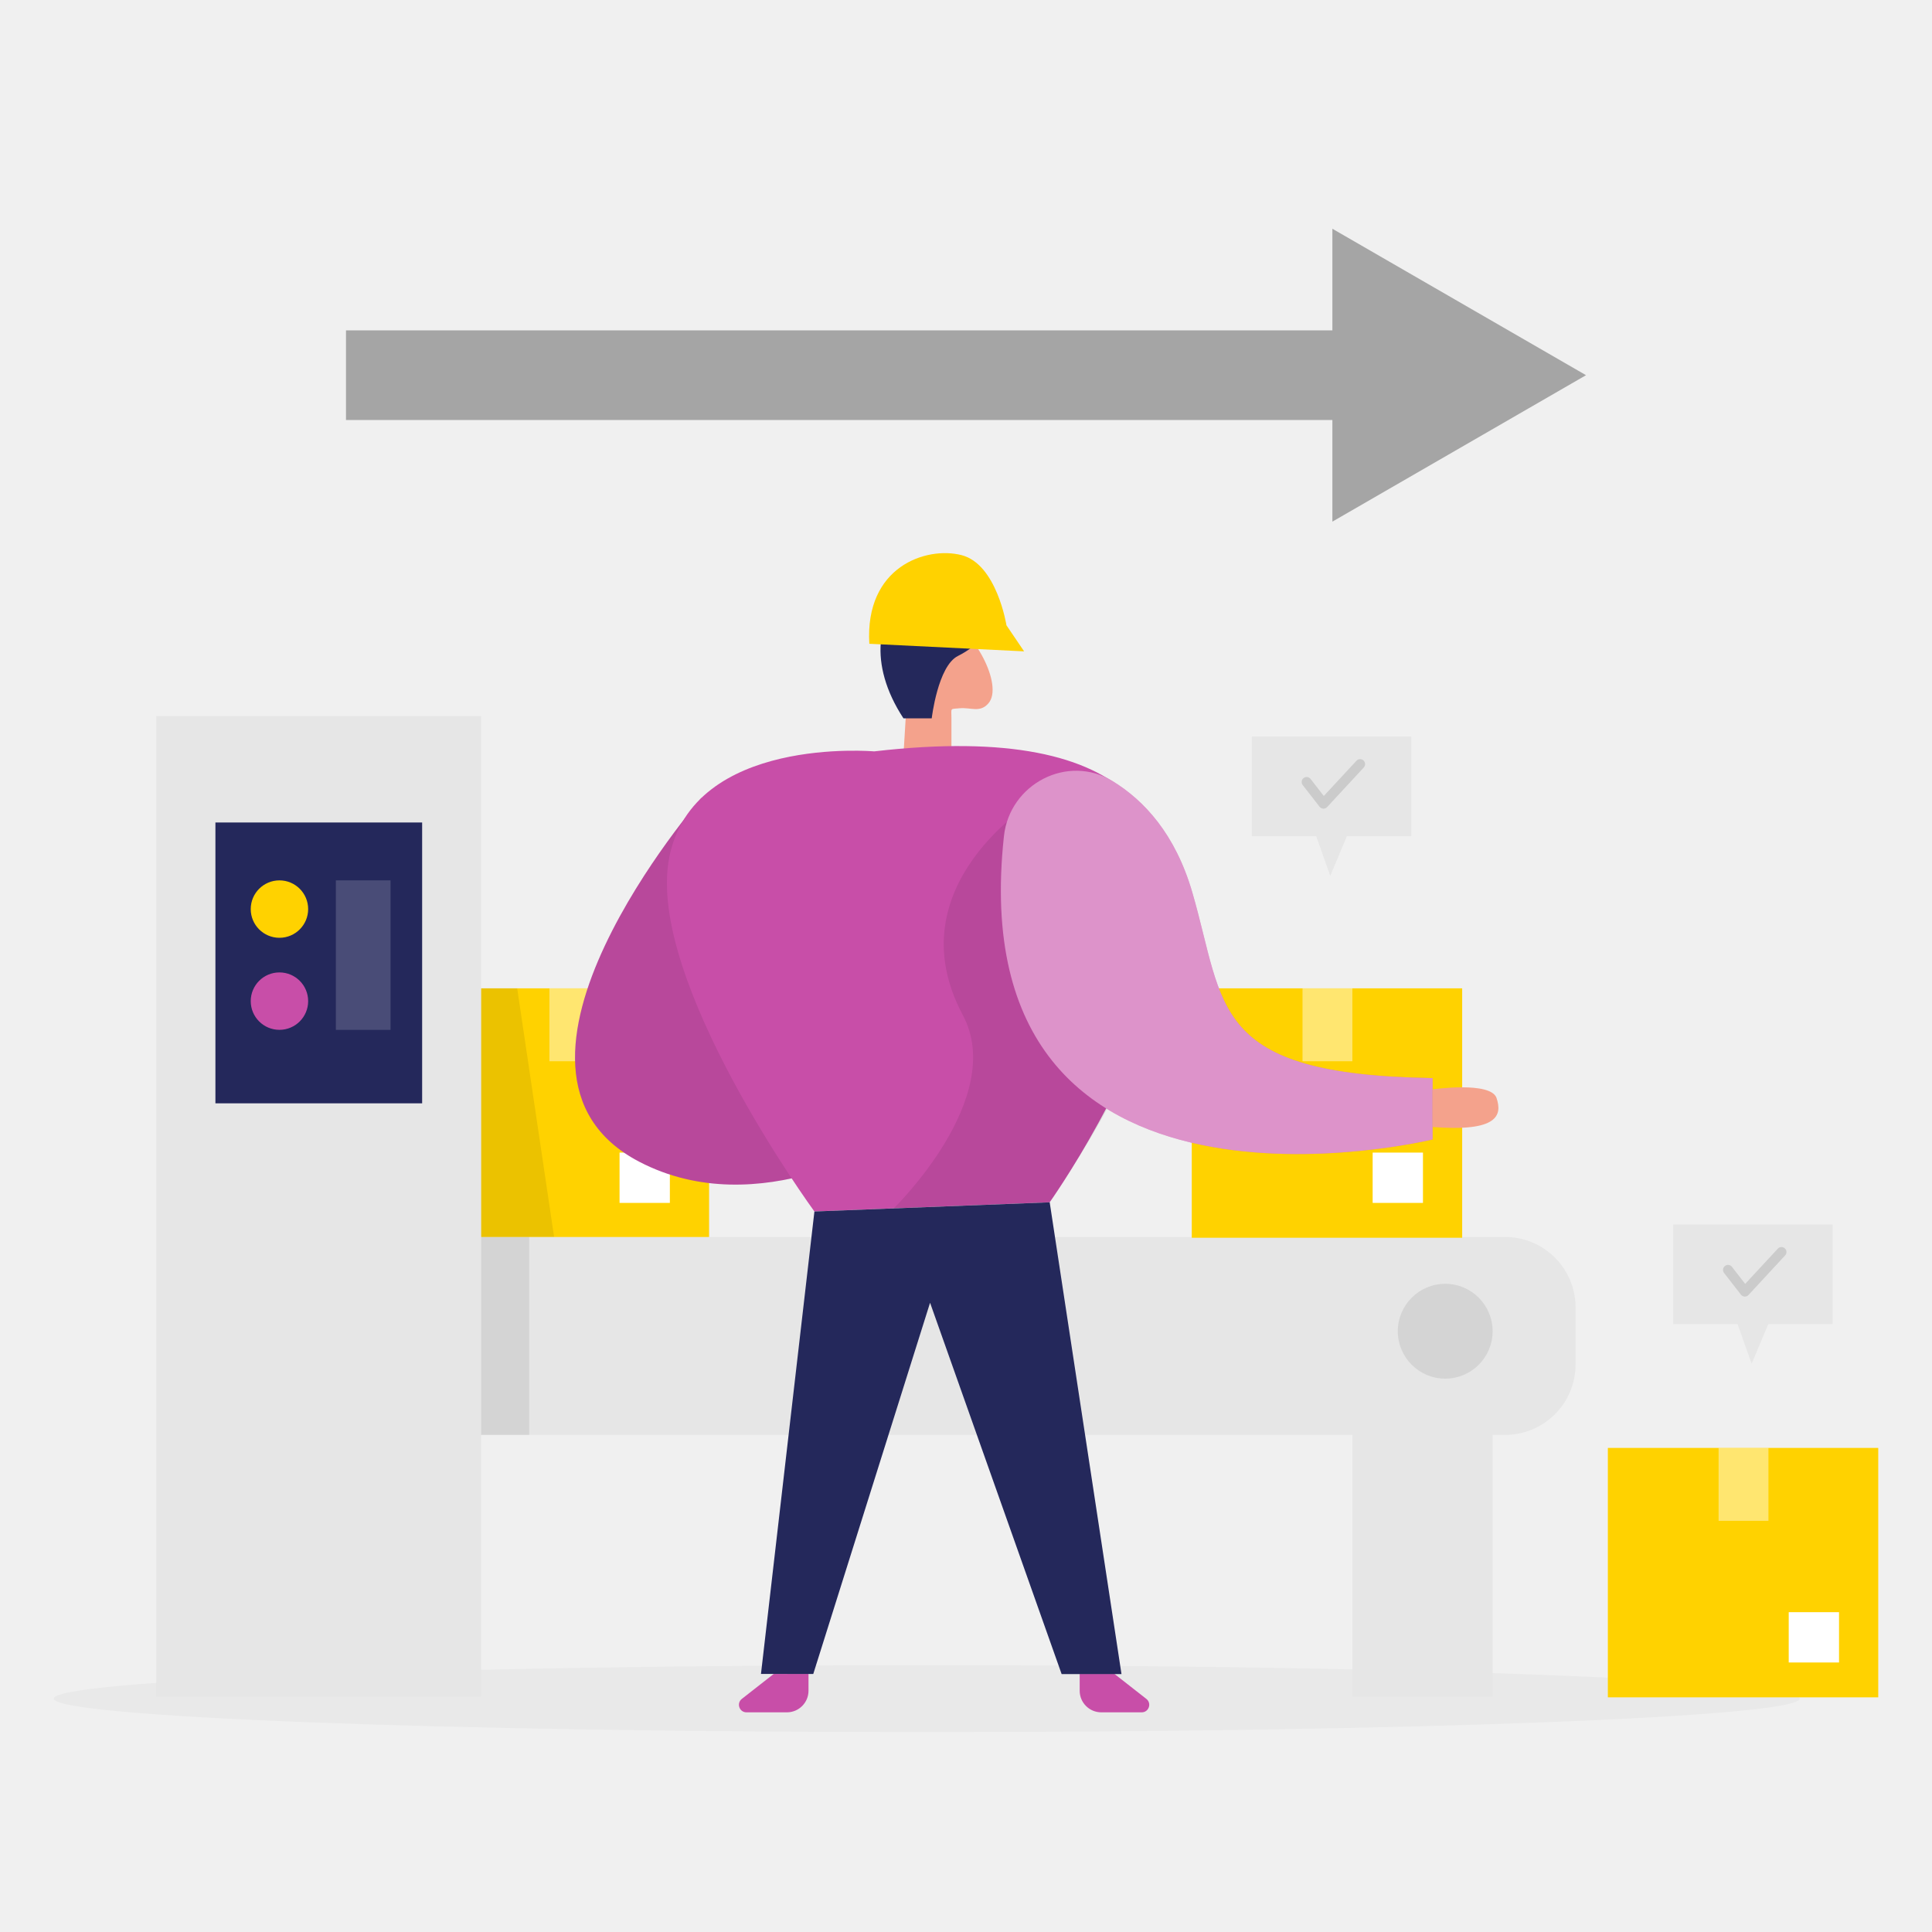
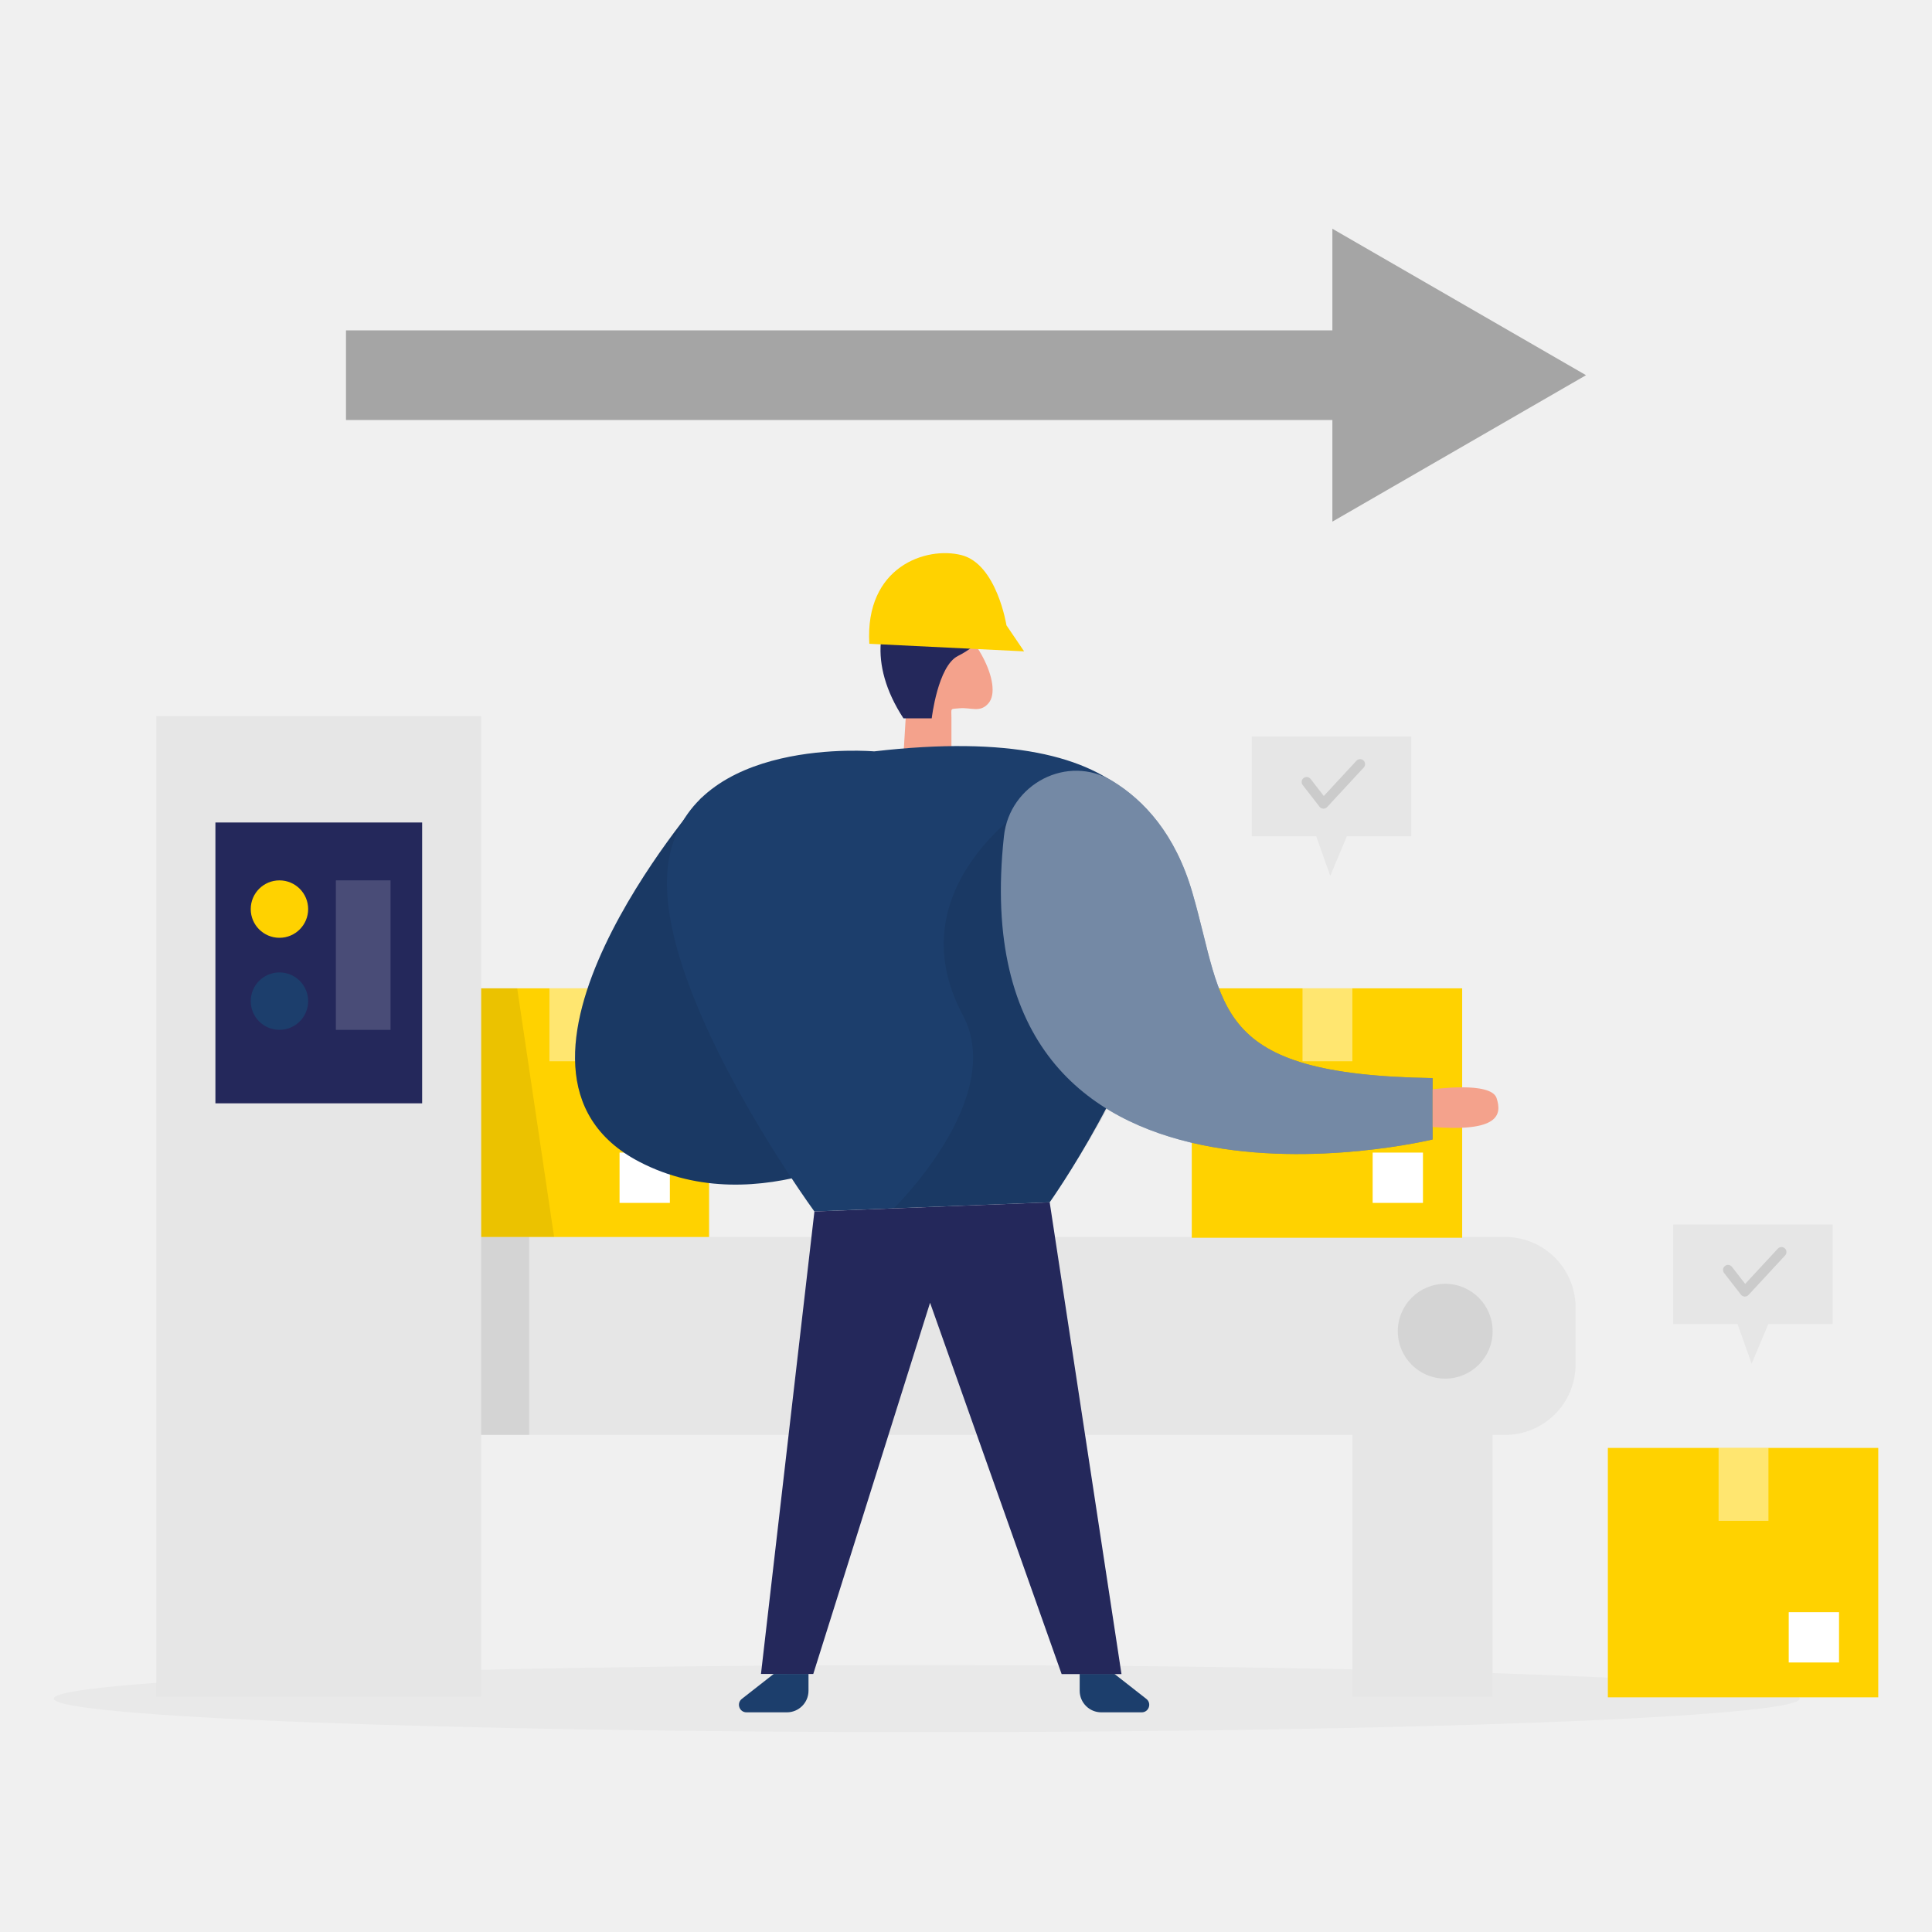
- <svg xmlns="http://www.w3.org/2000/svg" id="_0149_production" viewBox="0 0 500 500" data-imageid="production-line-7" imageName="Production Line" class="illustrations_image" style="width: 166px;">
+ <svg xmlns="http://www.w3.org/2000/svg" transform="scale(1)" id="_0149_production" viewBox="0 0 500 500" class="show_show__wrapper__graphic__5Waiy ">
  <defs>
-     <style>.cls-1_production-line-7{fill:#fff;}.cls-2_production-line-7{opacity:.39;}.cls-2_production-line-7,.cls-3_production-line-7,.cls-4_production-line-7,.cls-5_production-line-7,.cls-6_production-line-7,.cls-7_production-line-7{fill:none;}.cls-8_production-line-7{fill:#f4a28c;}.cls-9_production-line-7{fill:#a5a5a5;}.cls-3_production-line-7{opacity:.17;}.cls-4_production-line-7{opacity:.44;}.cls-10_production-line-7{fill:#e6e6e6;}.cls-5_production-line-7{opacity:.03;}.cls-6_production-line-7{opacity:.08;}.cls-7_production-line-7{opacity:.12;}.cls-11_production-line-7{fill:#24285b;}.cls-12_production-line-7{fill:#000001;}.cls-13_production-line-7{fill:#ffd200;}.cls-14_production-line-7{fill:#68e1fd;}</style>
+     <style>.cls-1{fill:#fff;}.cls-2{opacity:.39;}.cls-2,.cls-3,.cls-4,.cls-5,.cls-6,.cls-7{fill:none;}.cls-8{fill:#f4a28c;}.cls-9{fill:#a5a5a5;}.cls-3{opacity:.17;}.cls-4{opacity:.44;}.cls-10{fill:#e6e6e6;}.cls-5{opacity:.03;}.cls-6{opacity:.08;}.cls-7{opacity:.12;}.cls-11{fill:#24285b;}.cls-12{fill:#000001;}.cls-13{fill:#ffd200;}.cls-14{fill:#1c3e6c;}</style>
  </defs>
-   <g id="box3_production-line-7">
-     <rect class="cls-13_production-line-7" x="113.53" y="255.78" width="69.98" height="64.55" />
-     <g class="cls-4_production-line-7">
-       <rect class="cls-1_production-line-7" x="142.19" y="255.78" width="12.9" height="18.87" />
+   <g id="box3">
+     <rect class="cls-13" x="113.53" y="255.78" width="69.98" height="64.55" />
+     <g class="cls-4">
+       <rect class="cls-1" x="142.19" y="255.78" width="12.9" height="18.87" />
    </g>
-     <rect class="cls-1_production-line-7" x="160.34" y="298.29" width="13.02" height="13.02" />
-     <g class="cls-6_production-line-7">
-       <polygon class="cls-12_production-line-7" points="133.85 255.78 143.4 320.13 113.53 320.13 113.53 255.78 133.85 255.78" />
+     <rect class="cls-1" x="160.34" y="298.29" width="13.02" height="13.02" />
+     <g class="cls-6">
+       <polygon class="cls-12" points="133.85 255.78 143.4 320.13 113.53 320.13 113.53 255.78 133.85 255.78" />
    </g>
  </g>
-   <g id="machine_production-line-7">
-     <rect class="cls-10_production-line-7" x="78.33" y="320.13" width="329.43" height="51.22" rx="18.25" ry="18.25" />
-     <g class="cls-5_production-line-7">
-       <ellipse class="cls-12_production-line-7" cx="239.85" cy="439.6" rx="225.93" ry="8.67" />
+   <g id="machine">
+     <rect class="cls-10" x="78.33" y="320.13" width="329.43" height="51.22" rx="18.25" ry="18.25" />
+     <g class="cls-5">
+       <ellipse class="cls-12" cx="239.85" cy="439.6" rx="225.93" ry="8.67" />
    </g>
-     <rect class="cls-10_production-line-7" x="40.46" y="185.32" width="84.07" height="253.79" />
-     <g class="cls-6_production-line-7">
-       <rect class="cls-12_production-line-7" x="124.53" y="320.13" width="12.42" height="51.22" />
+     <rect class="cls-10" x="40.46" y="185.32" width="84.07" height="253.79" />
+     <g class="cls-6">
+       <rect class="cls-12" x="124.53" y="320.13" width="12.42" height="51.22" />
    </g>
-     <rect class="cls-11_production-line-7" x="55.75" y="212.86" width="53.5" height="72.68" />
-     <circle class="cls-13_production-line-7" cx="72.32" cy="235.27" r="7.43" />
-     <circle class="cls-14_production-line-7 targetColor" cx="72.32" cy="259.09" r="7.43" style="fill: rgb(200, 78, 168);" />
-     <g class="cls-3_production-line-7">
-       <rect class="cls-1_production-line-7" x="86.92" y="227.84" width="14.15" height="38.69" />
+     <rect class="cls-11" x="55.75" y="212.86" width="53.5" height="72.68" />
+     <circle class="cls-13" cx="72.32" cy="235.27" r="7.43" />
+     <circle class="cls-14" cx="72.32" cy="259.09" r="7.43" />
+     <g class="cls-3">
+       <rect class="cls-1" x="86.92" y="227.84" width="14.15" height="38.69" />
    </g>
-     <rect class="cls-10_production-line-7" x="349.99" y="337.89" width="36.3" height="101.23" />
-     <g class="cls-6_production-line-7">
-       <circle class="cls-12_production-line-7" cx="374.02" cy="344.52" r="12.27" />
+     <rect class="cls-10" x="349.99" y="337.89" width="36.3" height="101.23" />
+     <g class="cls-6">
+       <circle class="cls-12" cx="374.02" cy="344.52" r="12.27" />
    </g>
  </g>
-   <g id="box2_production-line-7">
-     <rect class="cls-13_production-line-7" x="308.43" y="255.78" width="69.98" height="64.55" />
-     <g class="cls-4_production-line-7">
-       <rect class="cls-1_production-line-7" x="337.09" y="255.78" width="12.9" height="18.87" />
+   <g id="box2">
+     <rect class="cls-13" x="308.43" y="255.78" width="69.98" height="64.55" />
+     <g class="cls-4">
+       <rect class="cls-1" x="337.09" y="255.78" width="12.9" height="18.87" />
    </g>
-     <rect class="cls-1_production-line-7" x="355.24" y="298.29" width="13.02" height="13.02" />
+     <rect class="cls-1" x="355.24" y="298.29" width="13.02" height="13.02" />
  </g>
-   <g id="box1_production-line-7">
-     <rect class="cls-13_production-line-7" x="416.11" y="374.72" width="69.98" height="64.55" />
-     <g class="cls-4_production-line-7">
-       <rect class="cls-1_production-line-7" x="444.77" y="374.72" width="12.9" height="18.87" />
+   <g id="box1">
+     <rect class="cls-13" x="416.11" y="374.72" width="69.98" height="64.55" />
+     <g class="cls-4">
+       <rect class="cls-1" x="444.77" y="374.72" width="12.9" height="18.87" />
    </g>
-     <rect class="cls-1_production-line-7" x="462.92" y="417.23" width="13.02" height="13.02" />
+     <rect class="cls-1" x="462.92" y="417.23" width="13.02" height="13.02" />
  </g>
-   <g id="person_production-line-7">
-     <path class="cls-14_production-line-7 targetColor" d="m181.55,206.49s-61.29,70.55-16.14,94.15c31.21,16.32,65.9-6.18,65.9-6.18l-49.75-87.98Z" style="fill: rgb(200, 78, 168);" />
-     <g class="cls-6_production-line-7">
-       <path class="cls-12_production-line-7" d="m181.55,206.49s-61.29,70.55-16.14,94.15c31.21,16.32,65.9-6.18,65.9-6.18l-49.75-87.98Z" />
+   <g id="person">
+     <path class="cls-14" d="m181.55,206.49s-61.29,70.55-16.14,94.15c31.21,16.32,65.9-6.18,65.9-6.18l-49.75-87.98Z" />
+     <g class="cls-6">
+       <path class="cls-12" d="m181.55,206.49s-61.29,70.55-16.14,94.15c31.21,16.32,65.9-6.18,65.9-6.18l-49.75-87.98Z" />
    </g>
-     <path class="cls-14_production-line-7 targetColor" d="m288.42,433.21l8.25,6.46c1.46,1.14.65,3.48-1.2,3.48h-10.46c-3.08,0-5.59-2.5-5.59-5.59v-4.35h8.99Z" style="fill: rgb(200, 78, 168);" />
-     <path class="cls-14_production-line-7 targetColor" d="m200.24,433.21l-8.25,6.46c-1.46,1.14-.65,3.48,1.2,3.48h10.46c3.08,0,5.59-2.5,5.59-5.59v-4.35s-8.99,0-8.99,0Z" style="fill: rgb(200, 78, 168);" />
-     <path class="cls-8_production-line-7" d="m233.8,195.61l1.42-23.39s1.67-15.05,9.22-12.33c7.54,2.72,15.4,17.55,11.34,22.16-2.2,2.49-4.5.98-7.45,1.25-2.54.24-2.1-.15-2.1,2.41v8.94l-12.43.95Z" />
-     <path class="cls-14_production-line-7 targetColor" d="m226.29,194.46s-46.96-4.18-53.1,27.51c-6.14,31.69,37.57,91.55,37.57,91.55l60.9-2.37s94.61-132.89-45.37-116.7Z" style="fill: rgb(200, 78, 168);" />
-     <g class="cls-6_production-line-7">
-       <path class="cls-12_production-line-7" d="m267.72,207.26s-36.42,21.98-18.54,55.45c11.47,21.49-17.88,50.01-17.88,50.01l40.36-1.57s14.78-21.92,17.73-30.45c2.95-8.52-21.67-73.45-21.67-73.45Z" />
+     <path class="cls-14" d="m288.42,433.21l8.25,6.46c1.46,1.14.65,3.48-1.2,3.48h-10.46c-3.08,0-5.59-2.5-5.59-5.59v-4.35h8.99Z" />
+     <path class="cls-14" d="m200.24,433.21l-8.25,6.46c-1.46,1.14-.65,3.48,1.2,3.48h10.46c3.08,0,5.59-2.5,5.59-5.59v-4.35s-8.99,0-8.99,0Z" />
+     <path class="cls-8" d="m233.8,195.61l1.42-23.39s1.67-15.05,9.22-12.33c7.54,2.72,15.4,17.55,11.34,22.16-2.2,2.49-4.5.98-7.45,1.25-2.54.24-2.1-.15-2.1,2.41v8.94l-12.43.95Z" />
+     <path class="cls-14" d="m226.29,194.46s-46.96-4.18-53.1,27.51c-6.14,31.69,37.57,91.55,37.57,91.55l60.9-2.37s94.61-132.89-45.37-116.7Z" />
+     <g class="cls-6">
+       <path class="cls-12" d="m267.72,207.26s-36.42,21.98-18.54,55.45c11.47,21.49-17.88,50.01-17.88,50.01l40.36-1.57s14.78-21.92,17.73-30.45c2.95-8.52-21.67-73.45-21.67-73.45Z" />
    </g>
-     <polygon class="cls-11_production-line-7" points="210.77 313.53 196.94 433.21 210.47 433.23 240.7 337.15 274.75 433.25 290.24 433.25 271.66 311.16 210.77 313.53" />
-     <path class="cls-11_production-line-7" d="m233.8,185.9h7.33s1.58-13.53,6.77-16.13c5.18-2.59,10.37-7.49,5.76-11.95-4.61-4.46-11.15-9.65-18.82-4.32-7.67,5.33-10.37,18.14-1.03,32.4Z" />
-     <path class="cls-13_production-line-7" d="m224.98,166.61l40.06,1.96-4.57-6.74s-2.49-15.81-11.61-18.16c-9.12-2.35-25.06,2.94-23.88,22.94Z" />
-     <path class="cls-14_production-line-7 targetColor" d="m259.82,216.4c1.47-13.53,16.46-21.35,28.08-14.27,8.14,4.97,16.25,13.65,20.66,28.79,8.64,29.65,4.41,47.2,62.2,48.09v15.88s-122.71,29.89-110.94-78.49Z" style="fill: rgb(200, 78, 168);" />
-     <g class="cls-2_production-line-7">
-       <path class="cls-1_production-line-7" d="m259.82,216.4c1.47-13.53,16.46-21.35,28.08-14.27,8.14,4.97,16.25,13.65,20.66,28.79,8.64,29.65,4.41,47.2,62.2,48.09v15.88s-122.71,29.89-110.94-78.49Z" />
+     <polygon class="cls-11" points="210.77 313.53 196.94 433.21 210.47 433.23 240.7 337.15 274.75 433.25 290.24 433.25 271.66 311.16 210.77 313.53" />
+     <path class="cls-11" d="m233.8,185.9h7.33s1.58-13.53,6.77-16.13c5.18-2.59,10.37-7.49,5.76-11.95-4.61-4.46-11.15-9.65-18.82-4.32-7.67,5.33-10.37,18.14-1.03,32.4Z" />
+     <path class="cls-13" d="m224.98,166.61l40.06,1.96-4.57-6.74s-2.49-15.81-11.61-18.16c-9.12-2.35-25.06,2.94-23.88,22.94Z" />
+     <path class="cls-14" d="m259.82,216.4c1.47-13.53,16.46-21.35,28.08-14.27,8.14,4.97,16.25,13.65,20.66,28.79,8.64,29.65,4.41,47.2,62.2,48.09v15.88s-122.71,29.89-110.94-78.49Z" />
+     <g class="cls-2">
+       <path class="cls-1" d="m259.82,216.4c1.47-13.53,16.46-21.35,28.08-14.27,8.14,4.97,16.25,13.65,20.66,28.79,8.64,29.65,4.41,47.2,62.2,48.09v15.88s-122.71,29.89-110.94-78.49Z" />
    </g>
-     <path class="cls-8_production-line-7" d="m370.77,281.92s15.07-2.15,16.54,2.26c1.47,4.41.45,8.8-16.54,7.49v-9.74Z" />
+     <path class="cls-8" d="m370.77,281.92s15.07-2.15,16.54,2.26c1.47,4.41.45,8.8-16.54,7.49v-9.74Z" />
  </g>
-   <g id="check2_production-line-7">
-     <polygon class="cls-10_production-line-7" points="323.97 190.63 323.97 216.41 340.63 216.41 344.27 226.67 348.57 216.41 365.23 216.41 365.23 190.63 323.97 190.63" />
-     <g class="cls-7_production-line-7">
-       <path class="cls-12_production-line-7" d="m342.52,209.28s-.04,0-.06,0c-.38-.02-.73-.2-.96-.5l-4.36-5.61c-.44-.56-.33-1.37.23-1.81.56-.44,1.37-.33,1.81.23l3.42,4.41,8.45-9.12c.48-.52,1.3-.56,1.82-.07.52.48.55,1.3.07,1.82l-9.48,10.24c-.24.26-.59.41-.95.41Z" />
+   <g id="check2">
+     <polygon class="cls-10" points="323.97 190.63 323.97 216.41 340.63 216.41 344.27 226.67 348.57 216.41 365.23 216.41 365.23 190.63 323.97 190.63" />
+     <g class="cls-7">
+       <path class="cls-12" d="m342.52,209.28s-.04,0-.06,0c-.38-.02-.73-.2-.96-.5l-4.36-5.61c-.44-.56-.33-1.37.23-1.81.56-.44,1.37-.33,1.81.23l3.42,4.41,8.45-9.12c.48-.52,1.3-.56,1.82-.07.52.48.55,1.3.07,1.82l-9.48,10.24c-.24.26-.59.41-.95.41Z" />
    </g>
  </g>
-   <g id="check1_production-line-7">
-     <polygon class="cls-10_production-line-7" points="433.02 316.9 433.02 342.68 449.68 342.68 453.32 352.94 457.63 342.68 474.28 342.68 474.28 316.9 433.02 316.9" />
-     <g class="cls-7_production-line-7">
-       <path class="cls-12_production-line-7" d="m451.57,335.55s-.04,0-.06,0c-.38-.02-.73-.2-.96-.5l-4.36-5.61c-.44-.56-.33-1.37.23-1.81.56-.44,1.37-.33,1.81.23l3.42,4.41,8.45-9.12c.48-.52,1.3-.56,1.82-.07.52.48.55,1.3.07,1.82l-9.48,10.24c-.24.26-.59.41-.95.41Z" />
+   <g id="check1">
+     <polygon class="cls-10" points="433.02 316.9 433.02 342.68 449.68 342.68 453.32 352.94 457.63 342.68 474.28 342.68 474.28 316.9 433.02 316.9" />
+     <g class="cls-7">
+       <path class="cls-12" d="m451.57,335.55s-.04,0-.06,0c-.38-.02-.73-.2-.96-.5l-4.36-5.61c-.44-.56-.33-1.37.23-1.81.56-.44,1.37-.33,1.81.23l3.42,4.41,8.45-9.12c.48-.52,1.3-.56,1.82-.07.52.48.55,1.3.07,1.82l-9.48,10.24c-.24.26-.59.41-.95.41Z" />
    </g>
  </g>
-   <g id="move_production-line-7">
-     <rect class="cls-9_production-line-7" x="89.54" y="85.5" width="267.91" height="23.2" />
-     <polygon class="cls-9_production-line-7" points="410.46 97.1 344.82 59.2 344.82 135 410.46 97.1" />
+   <g id="move">
+     <rect class="cls-9" x="89.54" y="85.5" width="267.91" height="23.2" />
+     <polygon class="cls-9" points="410.46 97.1 344.82 59.2 344.82 135 410.46 97.1" />
  </g>
</svg>
